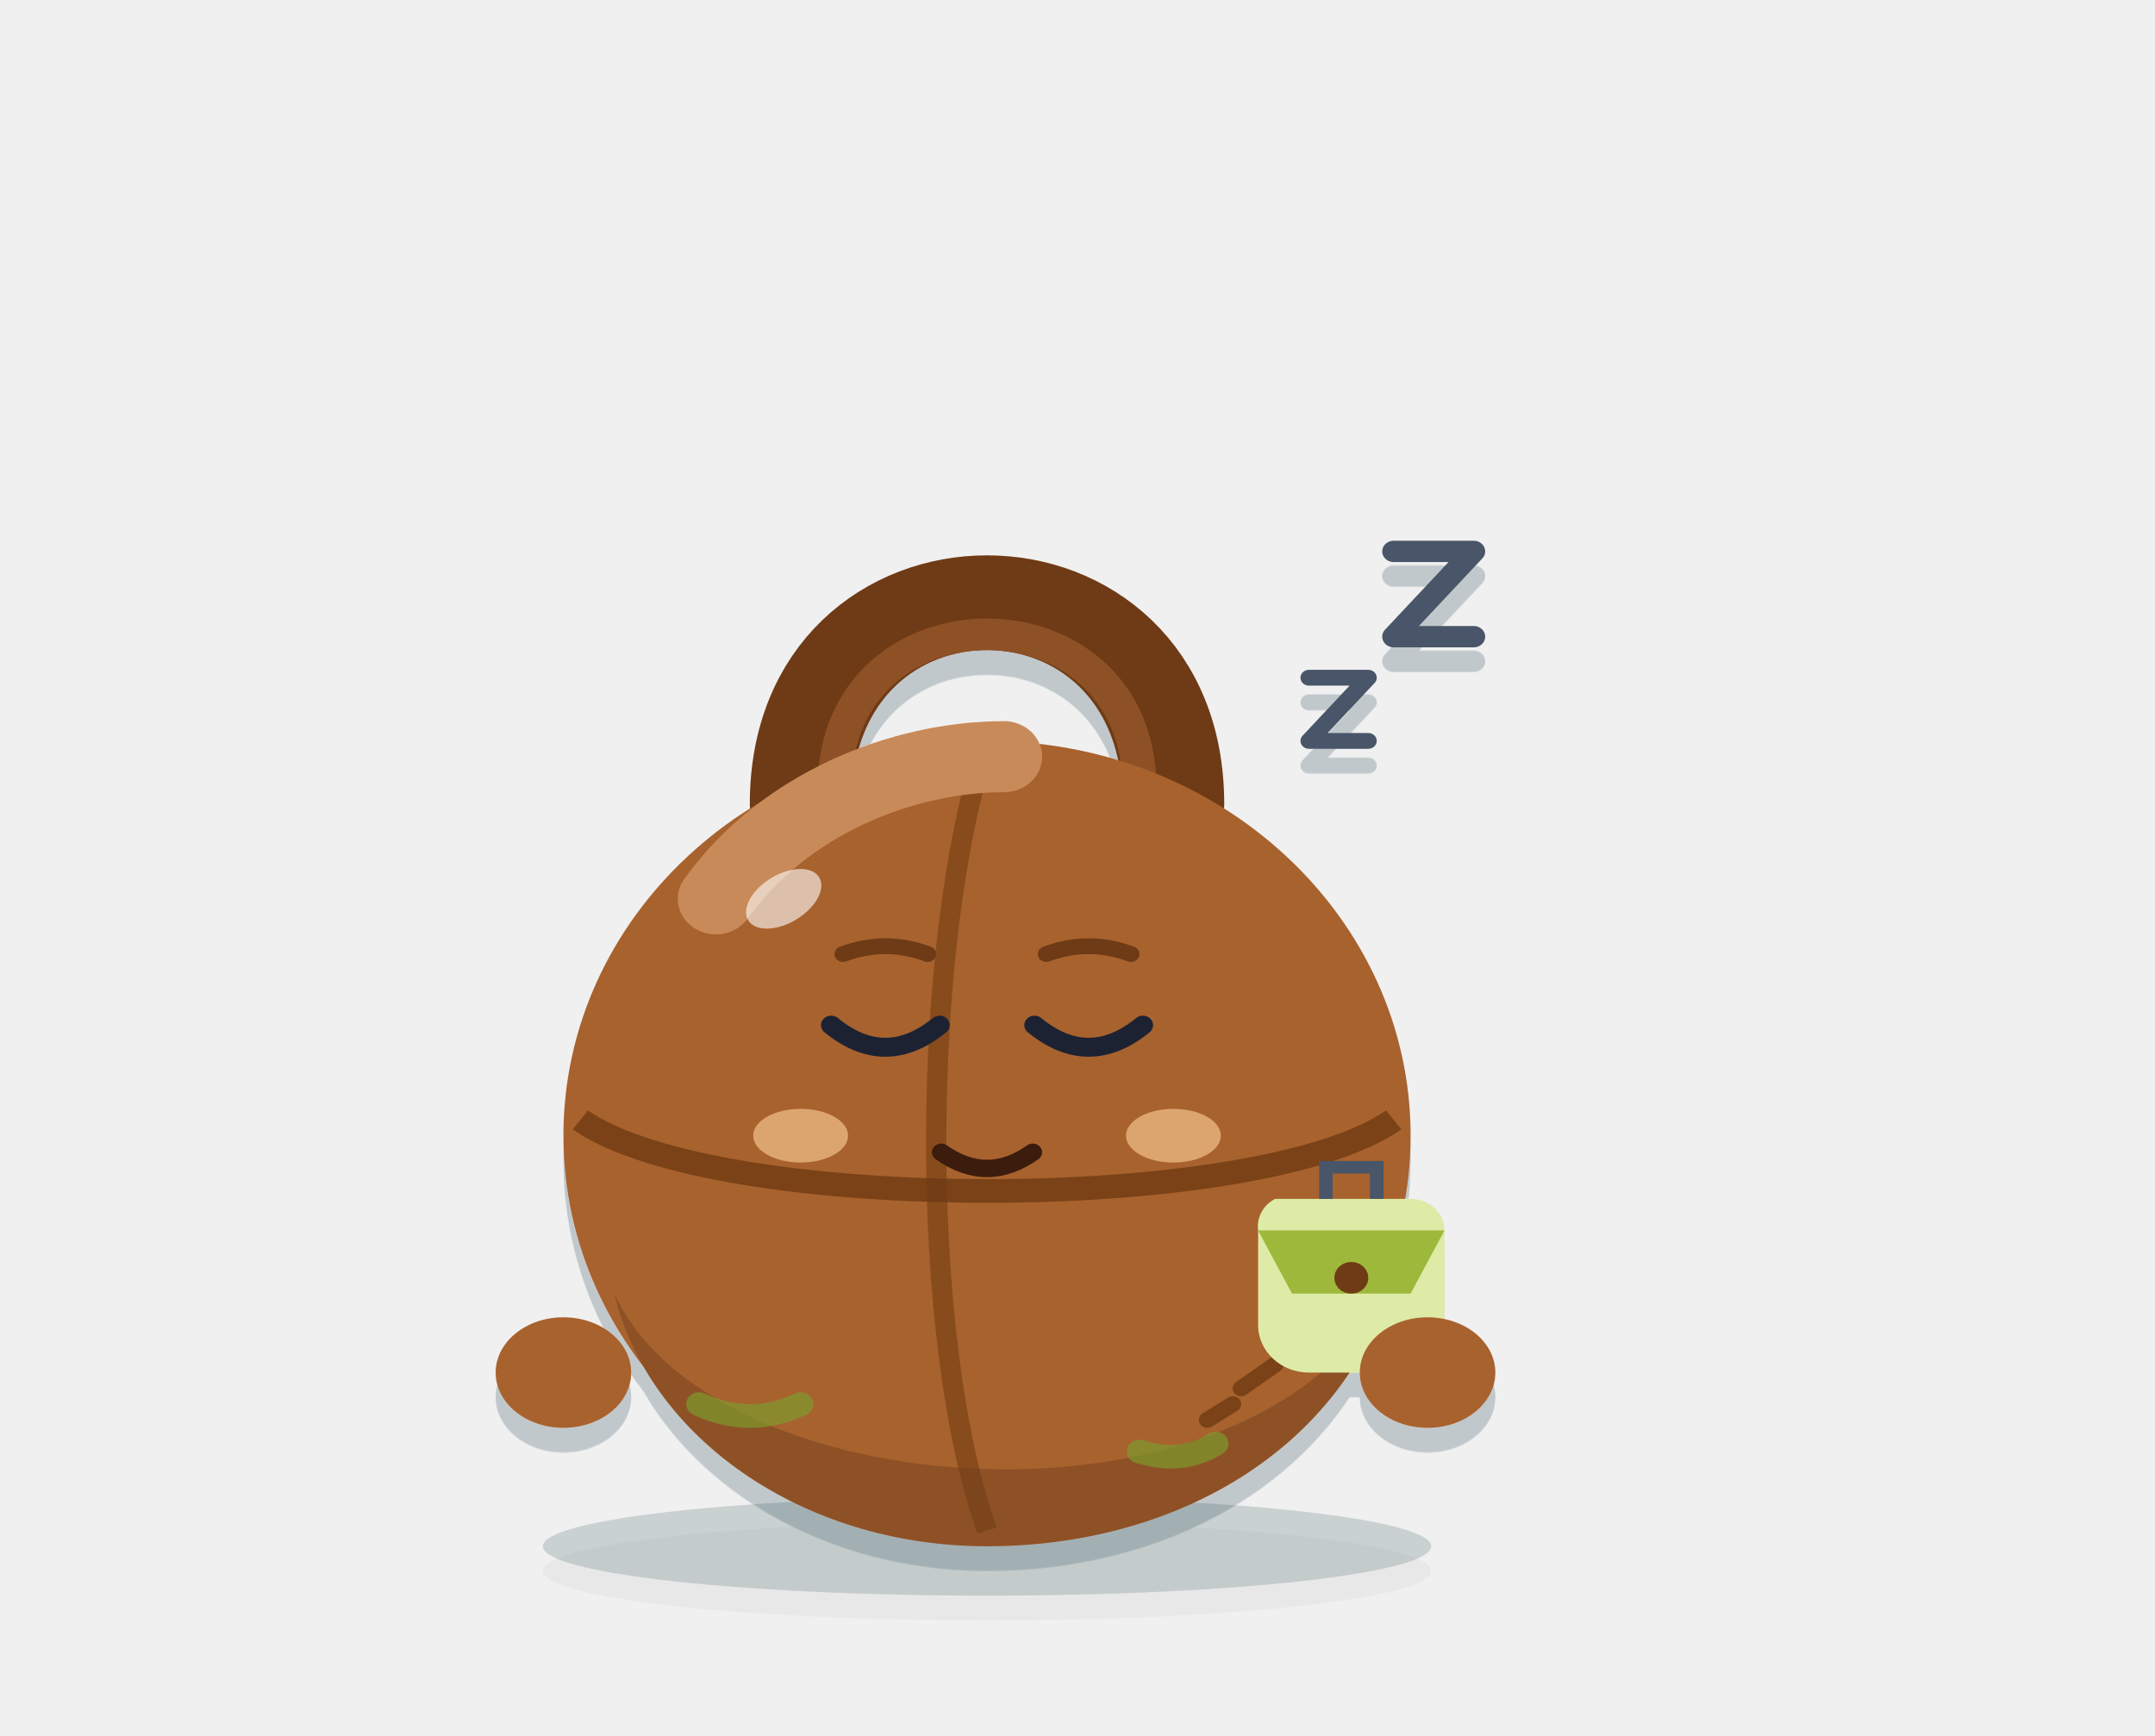
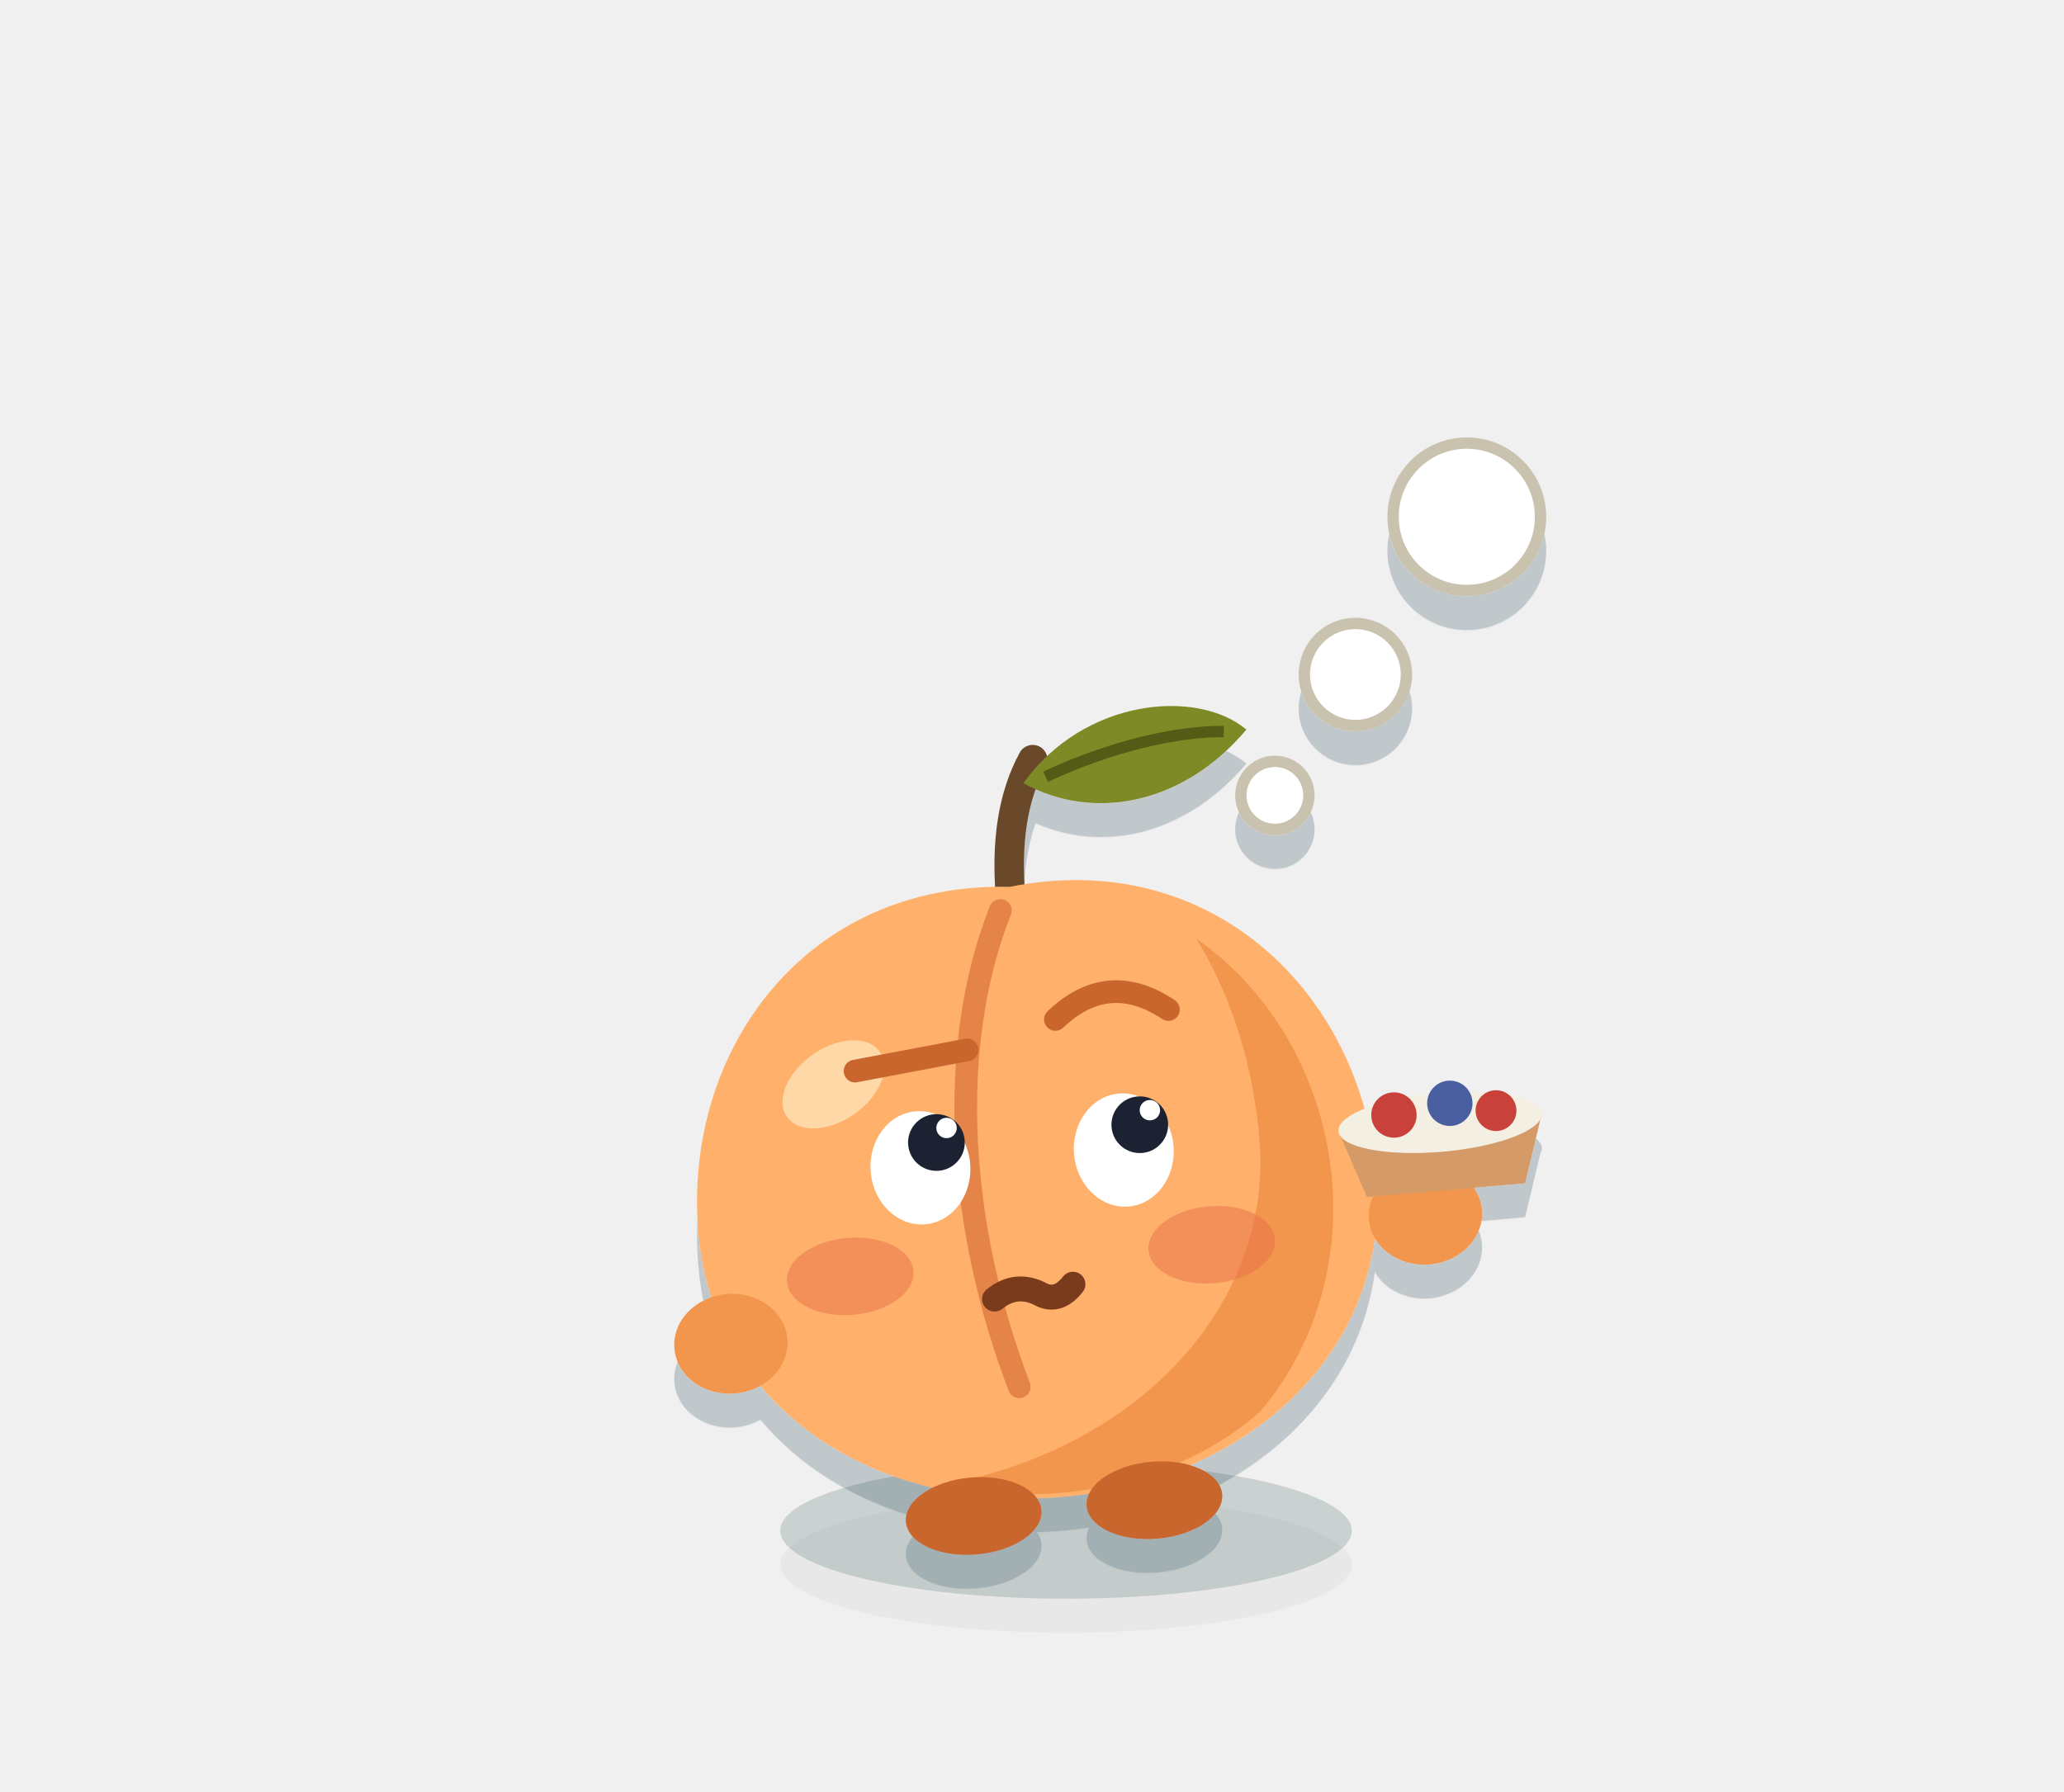
- <svg xmlns="http://www.w3.org/2000/svg" viewBox="-62 -72 262 211" role="img" aria-labelledby="km-title">
+ <svg xmlns="http://www.w3.org/2000/svg" viewBox="-62 -72 182 158" role="img" aria-labelledby="km-title">
  <style>
  .km-night-only, .km-evening-only { display: none; }
  svg[data-km-evening="1"] .km-evening-only { display: inline; }
  svg[data-km-night="1"] .km-night-only { display: inline; }
  svg[data-km-night="1"] .km-day-only { display: none; }
  .km-screen { mix-blend-mode: screen; }
  .km-grain { mix-blend-mode: multiply; }
  .km-bob { animation: km-bob 3.6s ease-in-out infinite alternate; }
  .km-drift { animation: km-drift 40s ease-in-out infinite alternate; }
  .km-turn { animation: km-turn 90s linear infinite; }
  .km-twinkle { animation: km-twinkle 2.8s ease-in-out infinite; transform-box: fill-box; transform-origin: center; }
  .km-fall { animation: km-fall 1.4s linear infinite; }
  .km-light { animation: km-light 7s linear infinite; }
  .km-steam { animation: km-steam 3s ease-in-out infinite; }
  .km-flag { animation: km-flag 2.4s ease-in-out infinite alternate; transform-box: fill-box; transform-origin: left center; }
  .km-wag { animation: km-wag 0.6s ease-in-out infinite alternate; transform-box: fill-box; transform-origin: left bottom; }
  .km-gallop { animation: km-gallop 0.45s ease-in-out infinite alternate; }
  .km-sway { animation: km-sway 6s ease-in-out infinite alternate; transform-box: fill-box; transform-origin: bottom; }
  .km-buzz { animation: km-buzz 1.6s ease-in-out infinite alternate; }
  .km-fish { animation: km-fish 7s ease-in-out infinite; }
  .km-ff { animation: km-ff 10s ease-in-out infinite; }
  .km-blink { animation: km-blink 2.6s ease-in-out infinite; }
  .km-zz { animation: km-zz 3.2s ease-in-out infinite; }
  .km-breathe { animation: km-breathe 3.4s ease-in-out infinite; transform-box: fill-box; transform-origin: center bottom; }
  .km-ear-l, .km-ear-r { transform-box: fill-box; transform-origin: bottom center; animation: km-ear 4s ease-in-out infinite; }
  .km-ear-r { animation-delay: -0.4s; }
  .km-treat, .km-card-wave { animation: km-lift 2.6s ease-in-out infinite alternate; }
  @keyframes km-bob { from { transform: translateY(0); } to { transform: translateY(-4px); } }
  @keyframes km-gallop { from { transform: translateY(0) rotate(0deg); } to { transform: translateY(-5px) rotate(-2deg); } }
  @keyframes km-drift { from { transform: translateX(0); } to { transform: translateX(36px); } }
  @keyframes km-turn { to { transform: rotate(360deg); } }
  @keyframes km-twinkle { 0%, 100% { opacity: 1; transform: scale(1); } 50% { opacity: 0.55; transform: scale(0.8); } }
  @keyframes km-fall { to { stroke-dashoffset: -40; } }
  @keyframes km-light { to { stroke-dashoffset: -280; } }
  @keyframes km-steam { 0% { opacity: 0; transform: translateY(6px); } 40% { opacity: 0.9; } 100% { opacity: 0; transform: translateY(-10px); } }
  @keyframes km-flag { from { transform: skewY(0deg); } to { transform: skewY(6deg); } }
  @keyframes km-wag { from { transform: rotate(-10deg); } to { transform: rotate(14deg); } }
  @keyframes km-sway { from { transform: rotate(-1.5deg); } to { transform: rotate(1.5deg); } }
  @keyframes km-buzz { from { transform: translate(0, 0); } to { transform: translate(3px, -2px); } }
  @keyframes km-fish { 0%, 70%, 100% { transform: translateY(30px); opacity: 0; } 78% { opacity: 1; } 85% { transform: translateY(-8px); opacity: 1; } 92% { transform: translateY(20px); opacity: 0; } }
  @keyframes km-ff { 0%, 100% { transform: translate(0, 0); } 25% { transform: translate(14px, -10px); } 50% { transform: translate(26px, 4px); } 75% { transform: translate(8px, 14px); } }
  @keyframes km-blink { 0%, 100% { opacity: 1; } 45% { opacity: 0.25; } 60% { opacity: 1; } }
  @keyframes km-zz { 0% { opacity: 0; transform: translate(0, 6px); } 30% { opacity: 1; } 100% { opacity: 0; transform: translate(6px, -14px); } }
  @keyframes km-breathe { 0%, 100% { transform: scale(1, 1); } 50% { transform: scale(1.02, 1.05); } }
  @keyframes km-ear { 0%, 80%, 100% { transform: rotate(0deg); } 88% { transform: rotate(-6deg); } 94% { transform: rotate(3deg); } }
  @keyframes km-lift { from { transform: translateY(0); } to { transform: translateY(-3px); } }
  @media (prefers-reduced-motion: reduce) { svg * { animation: none !important; } }
</style>
  <defs>
    <filter id="layer" x="-10%" y="-10%" width="120%" height="130%">
      <feDropShadow dx="0" dy="5" stdDeviation="0" flood-color="#1A2433" flood-opacity="0.18" />
    </filter>
    <filter id="layer-sm" x="-10%" y="-10%" width="120%" height="130%">
      <feDropShadow dx="0" dy="3" stdDeviation="0" flood-color="#1A2433" flood-opacity="0.2" />
    </filter>
    <filter id="grain" x="0" y="0" width="100%" height="100%">
      <feTurbulence type="fractalNoise" baseFrequency="0.85" numOctaves="2" seed="7" result="n" />
      <feColorMatrix in="n" type="matrix" values="0 0 0 0 0.1  0 0 0 0 0.14  0 0 0 0 0.2  0 0 0 0.55 -0.12" />
    </filter>
    <filter id="km-light" x="0" y="0" width="100%" height="100%" color-interpolation-filters="sRGB">
      <feColorMatrix id="km-light-m" type="matrix" values="1 0 0 0 0  0 1 0 0 0  0 0 1 0 0  0 0 0 1 0" />
    </filter>
    <linearGradient id="km-sky-g" gradientUnits="userSpaceOnUse" x1="0" y1="0" x2="0" y2="900">
      <stop id="km-sky-0" offset="0" stop-color="#7FB8D8" />
      <stop id="km-sky-1" offset="0.6" stop-color="#B4D8E6" />
      <stop id="km-sky-2" offset="1" stop-color="#EAF3EC" />
    </linearGradient>
    <radialGradient id="km-glow-g">
      <stop offset="0" stop-color="#FFB46E" stop-opacity="0.9" />
      <stop offset="0.4" stop-color="#FFC98F" stop-opacity="0.4" />
      <stop offset="1" stop-color="#FFC98F" stop-opacity="0" />
    </radialGradient>
    <linearGradient id="km-fade-orchard-1" gradientUnits="userSpaceOnUse" x1="560" y1="0" x2="690" y2="0">
      <stop offset="0" stop-color="#525C12" stop-opacity="1" />
      <stop offset="1" stop-color="#525C12" stop-opacity="0" />
    </linearGradient>
    <linearGradient id="km-fade-orchard-2" gradientUnits="userSpaceOnUse" x1="560" y1="0" x2="690" y2="0">
      <stop offset="0" stop-color="#7D8A26" stop-opacity="1" />
      <stop offset="1" stop-color="#7D8A26" stop-opacity="0" />
    </linearGradient>
    <linearGradient id="km-fade-field-1" gradientUnits="userSpaceOnUse" x1="930" y1="0" x2="1060" y2="0">
      <stop offset="0" stop-color="#7E9A2E" stop-opacity="0" />
      <stop offset="1" stop-color="#7E9A2E" stop-opacity="1" />
    </linearGradient>
    <linearGradient id="km-fade-field-2" gradientUnits="userSpaceOnUse" x1="930" y1="0" x2="1060" y2="0">
      <stop offset="0" stop-color="#A9C24A" stop-opacity="0" />
      <stop offset="1" stop-color="#A9C24A" stop-opacity="1" />
    </linearGradient>
    <linearGradient id="km-ground-1" gradientUnits="userSpaceOnUse" x1="420" y1="0" x2="1220" y2="0">
      <stop offset="0" stop-color="#525C12" />
      <stop offset="0.34" stop-color="#525C12" />
      <stop offset="0.5" stop-color="#6A7E2A" />
      <stop offset="0.66" stop-color="#7E9A2E" />
      <stop offset="1" stop-color="#7E9A2E" />
    </linearGradient>
    <linearGradient id="km-ground-2" gradientUnits="userSpaceOnUse" x1="420" y1="0" x2="1220" y2="0">
      <stop offset="0" stop-color="#7D8A26" />
      <stop offset="0.34" stop-color="#7D8A26" />
      <stop offset="0.5" stop-color="#93A83E" />
      <stop offset="0.66" stop-color="#A9C24A" />
      <stop offset="1" stop-color="#A9C24A" />
    </linearGradient>
    <radialGradient id="km-pool-g">
      <stop offset="0" stop-color="#FFC37A" stop-opacity="0.55" />
      <stop offset="1" stop-color="#FFC37A" stop-opacity="0" />
    </radialGradient>
    <clipPath id="km-moon-clip">
      <use href="#km-moon-lit" />
    </clipPath>
    <symbol id="star" viewBox="-10 -10 20 20">
      <path d="M0 -10 C1.2 -2.5 2.5 -1.2 10 0 C2.5 1.2 1.2 2.5 0 10 C-1.2 2.5 -2.5 1.2 -10 0 C-2.5 -1.2 -1.2 -2.5 0 -10 Z" fill="#FFFFFF" />
    </symbol>
  </defs>
  <g filter="url(#layer-sm)">
-     <ellipse cx="58" cy="116" rx="54" ry="6" fill="#1A2433" opacity="0.16" />
-     <g transform="translate(58 116) scale(1.03 0.96) translate(-58 -116)">
-       <path d="M36 22 C36 -12 80 -12 80 22" stroke="#6E3A12" stroke-width="12" stroke-linecap="round" fill="none" />
-       <path d="M40 20 C40 -6 76 -6 76 20" stroke="#8E5126" stroke-width="4" stroke-linecap="round" fill="none" />
-       <circle cx="58" cy="64" r="50" fill="#A8622E" />
-       <path d="M14 84 C26 112 92 116 106 82 C100 104 80 116 58 116 C36 116 18 102 14 84 Z" fill="#8E5126" />
-       <path d="M10 62 C26 74 90 74 106 62" stroke="#6E3A12" stroke-width="3" fill="none" opacity="0.8" />
-       <path d="M58 14 C50 40 50 90 58 114" stroke="#6E3A12" stroke-width="2.4" fill="none" opacity="0.55" />
-       <path d="M26 34 C34 22 48 16 60 16" stroke="#C98A5A" stroke-width="9" stroke-linecap="round" fill="none" />
-       <ellipse cx="34" cy="34" rx="5" ry="3" fill="#FFFFFF" opacity="0.6" transform="rotate(-35 34 34)" />
-       <path d="M88 96 l4 -3 M93 92 l4 -3 M84 100 l3 -2" stroke="#6E3A12" stroke-width="2" stroke-linecap="round" opacity="0.8" />
-       <path d="M24 98 c4 2 8 2 12 0 M76 104 c3 1 6 1 9 -1" stroke="#7E9A2E" stroke-width="3" stroke-linecap="round" opacity="0.7" />
-       <path d="M39.6 50 q6.4 5.6 12.8 0 M63.6 50 q6.4 5.6 12.8 0" stroke="#1A2433" stroke-width="2.4" stroke-linecap="round" stroke-linejoin="round" fill="none" />
-       <path d="M41 41 q5 -2 10 0 M65 41 q5 -2 10 0" stroke="#6E3A12" stroke-width="2" stroke-linecap="round" stroke-linejoin="round" fill="none" />
-       <path d="M52.6 66.1 q5.4 4.1 10.8 0" stroke="#3A1A08" stroke-width="2.2" stroke-linecap="round" stroke-linejoin="round" fill="none" />
-       <ellipse cx="36" cy="64" rx="5.6" ry="3.4" fill="#E5B07A" opacity="0.85" />
-       <ellipse cx="80" cy="64" rx="5.6" ry="3.4" fill="#E5B07A" opacity="0.85" />
-       <path d="M92 72 h16 a4 4 0 0 1 4 4 v12 a6 6 0 0 1 -6 6 h-10 a6 6 0 0 1 -6 -6 v-12 a4 4 0 0 1 2 -4 Z" fill="#DDEBA6" />
-       <path d="M90 76 h22 l-4 8 h-14 Z" fill="#9DB83A" />
-       <circle cx="101" cy="82" r="2" fill="#6E3A12" />
-       <path d="M98 72 v-4 h6 v4" stroke="#4A5568" stroke-width="1.6" fill="none" />
-       <ellipse cx="110" cy="94" rx="8" ry="7" fill="#A8622E" />
-       <ellipse cx="8" cy="94" rx="8" ry="7" fill="#A8622E" />
-       <g class="km-zz">
-         <path d="M96 6 h7 l-7 8 h7" stroke="#4A5568" stroke-width="2" stroke-linecap="round" stroke-linejoin="round" fill="none" />
-         <path d="M106 -10 h9.45 l-9.45 10.8 h9.45" stroke="#4A5568" stroke-width="2.7" stroke-linecap="round" stroke-linejoin="round" fill="none" />
+     <ellipse cx="32" cy="63" rx="25.2" ry="6" fill="#1A2433" opacity="0.16" />
+     <g transform="rotate(-5 32 63)">
+       <path d="M32 7 C32 2 33 -2 35 -5" stroke="#6B4A2A" stroke-width="2.6" stroke-linecap="round" fill="none" />
+       <path d="M34 -3 C40 -10 50 -10 54 -6 C48 0 40 1 34 -3 Z" fill="#7D8A26" />
+       <path d="M36 -3.4 C42 -5.6 48 -6.4 52 -6" stroke="#525C12" stroke-width="1" fill="none" />
+       <path d="M32 6 C50 4 62 18 62 34 C62 50 48 60 32 60 C16 60 2 50 2 34 C2 18 14 4 32 6 Z" fill="#FFB06A" />
+       <path d="M48 12 C60 22 62 42 50 54 C42 60 30 61 22 58 C40 56 52 44 52 30 C52 22 50 16 48 12 Z" fill="#F2954E" />
+       <path d="M31 8 C25 20 25 36 29 50" stroke="#E5844A" stroke-width="2" stroke-linecap="round" fill="none" />
+       <ellipse cx="15" cy="22" rx="5" ry="3.2" fill="#FFD8A8" transform="rotate(-30 15 22)" />
+       <ellipse cx="22" cy="30" rx="4.4" ry="5" fill="#FFFFFF" />
+       <circle cx="23.6" cy="27.9" r="2.5" fill="#1A2433" />
+       <circle cx="24.6" cy="26.7" r="0.9" fill="#FFFFFF" />
+       <ellipse cx="40" cy="30" rx="4.4" ry="5" fill="#FFFFFF" />
+       <circle cx="41.6" cy="27.9" r="2.5" fill="#1A2433" />
+       <circle cx="42.6" cy="26.7" r="0.9" fill="#FFFFFF" />
+       <path d="M17 21 l10 -1 M35 18 q5 -4 10 0" stroke="#C9662E" stroke-width="2" stroke-linecap="round" stroke-linejoin="round" fill="none" />
+       <path d="M27.5 42.1 q2.1 -1.4 4.2 0 q1.4 0.8 2.8 -0.7" stroke="#7A3A1A" stroke-width="2.2" stroke-linecap="round" stroke-linejoin="round" fill="none" />
+       <ellipse cx="15" cy="39" rx="5.6" ry="3.4" fill="#E8704A" opacity="0.5" />
+       <ellipse cx="47" cy="39" rx="5.6" ry="3.4" fill="#E8704A" opacity="0.5" />
+       <ellipse cx="4" cy="44" rx="5" ry="4.4" fill="#F2954E" />
+       <ellipse cx="66" cy="38" rx="5" ry="4.4" fill="#F2954E" />
+       <g transform="translate(68 30)">
+         <path d="M-9 0 h18 l-2 6 h-14 Z" fill="#D49A68" />
+         <ellipse cx="0" cy="0" rx="9" ry="2.6" fill="#F4EFE3" />
+         <circle cx="-4" cy="-1" r="2" fill="#C8433A" />
+         <circle cx="1" cy="-1.6" r="2" fill="#4A5FA0" />
+         <circle cx="5" cy="-0.6" r="1.8" fill="#C8433A" />
+       </g>
+       <ellipse cx="24" cy="61" rx="6" ry="3.4" fill="#C9662E" />
+       <ellipse cx="40" cy="61" rx="6" ry="3.4" fill="#C9662E" />
+       <g fill="#FFFFFF" stroke="#C9C2AE" stroke-width="1">
+         <circle cx="56" cy="0" r="3" />
+         <circle cx="64" cy="-10" r="4.5" />
+         <circle cx="75" cy="-23" r="6.5" />
      </g>
    </g>
  </g>
</svg>
